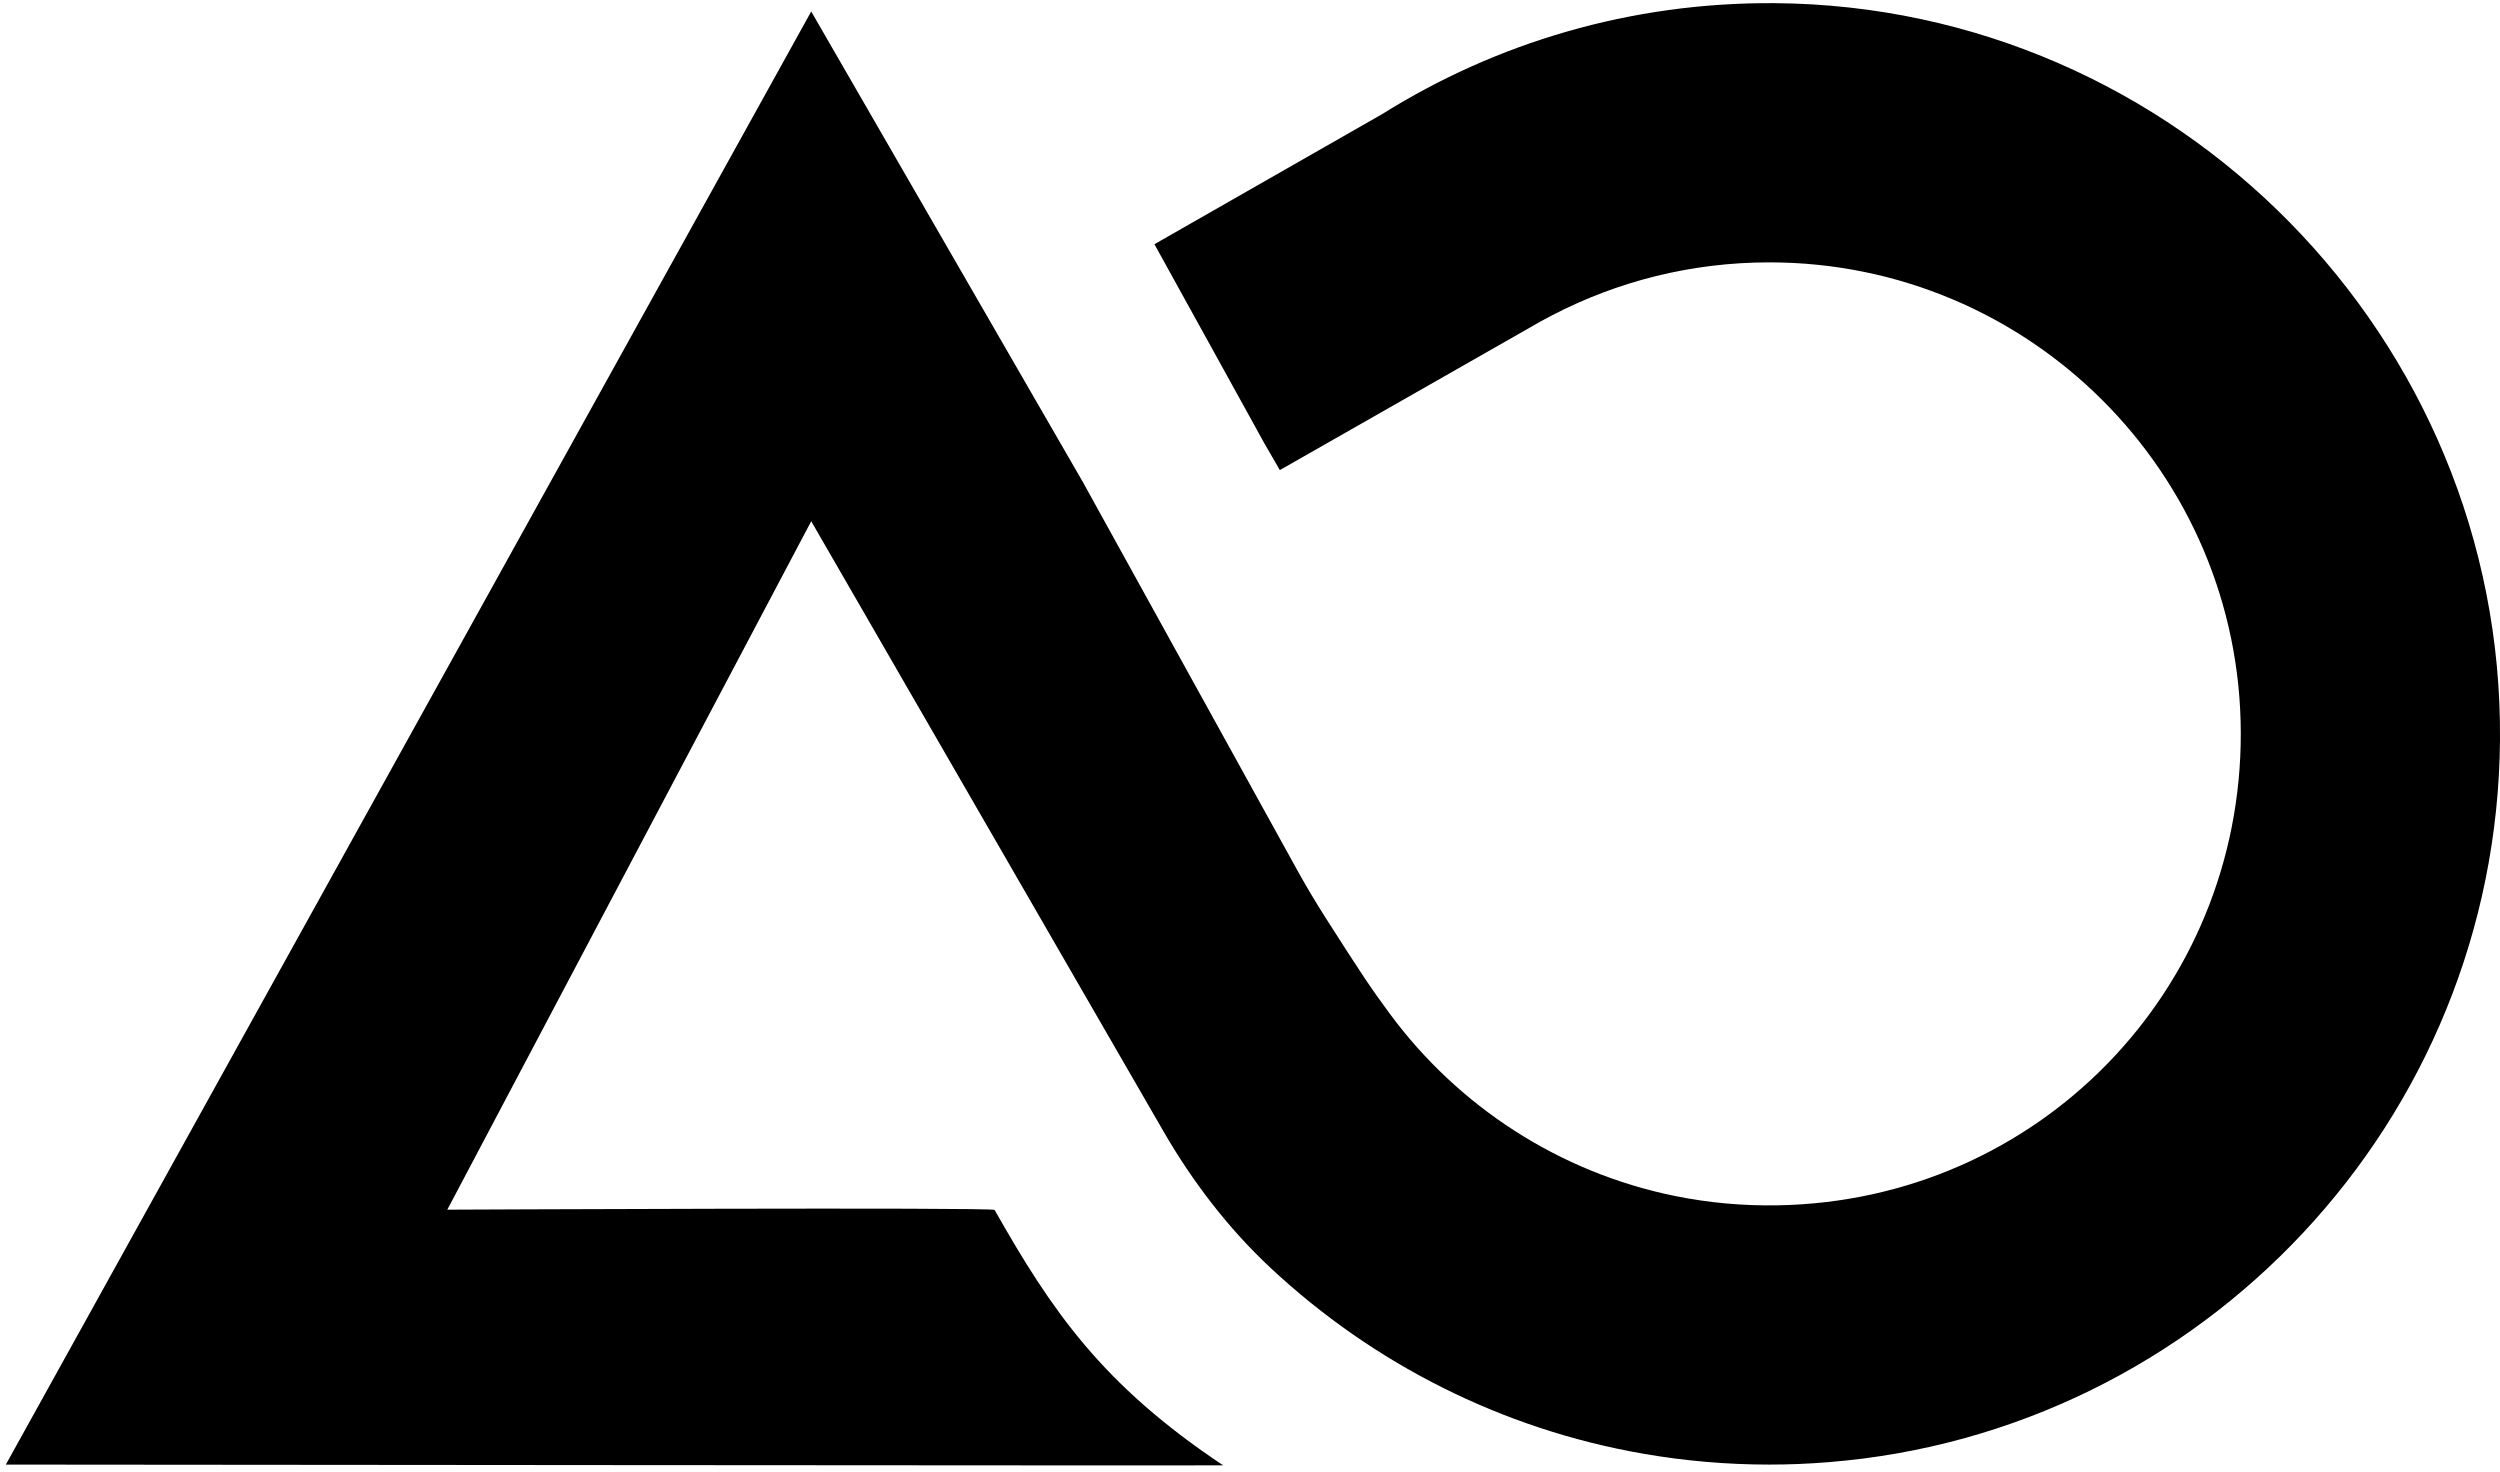
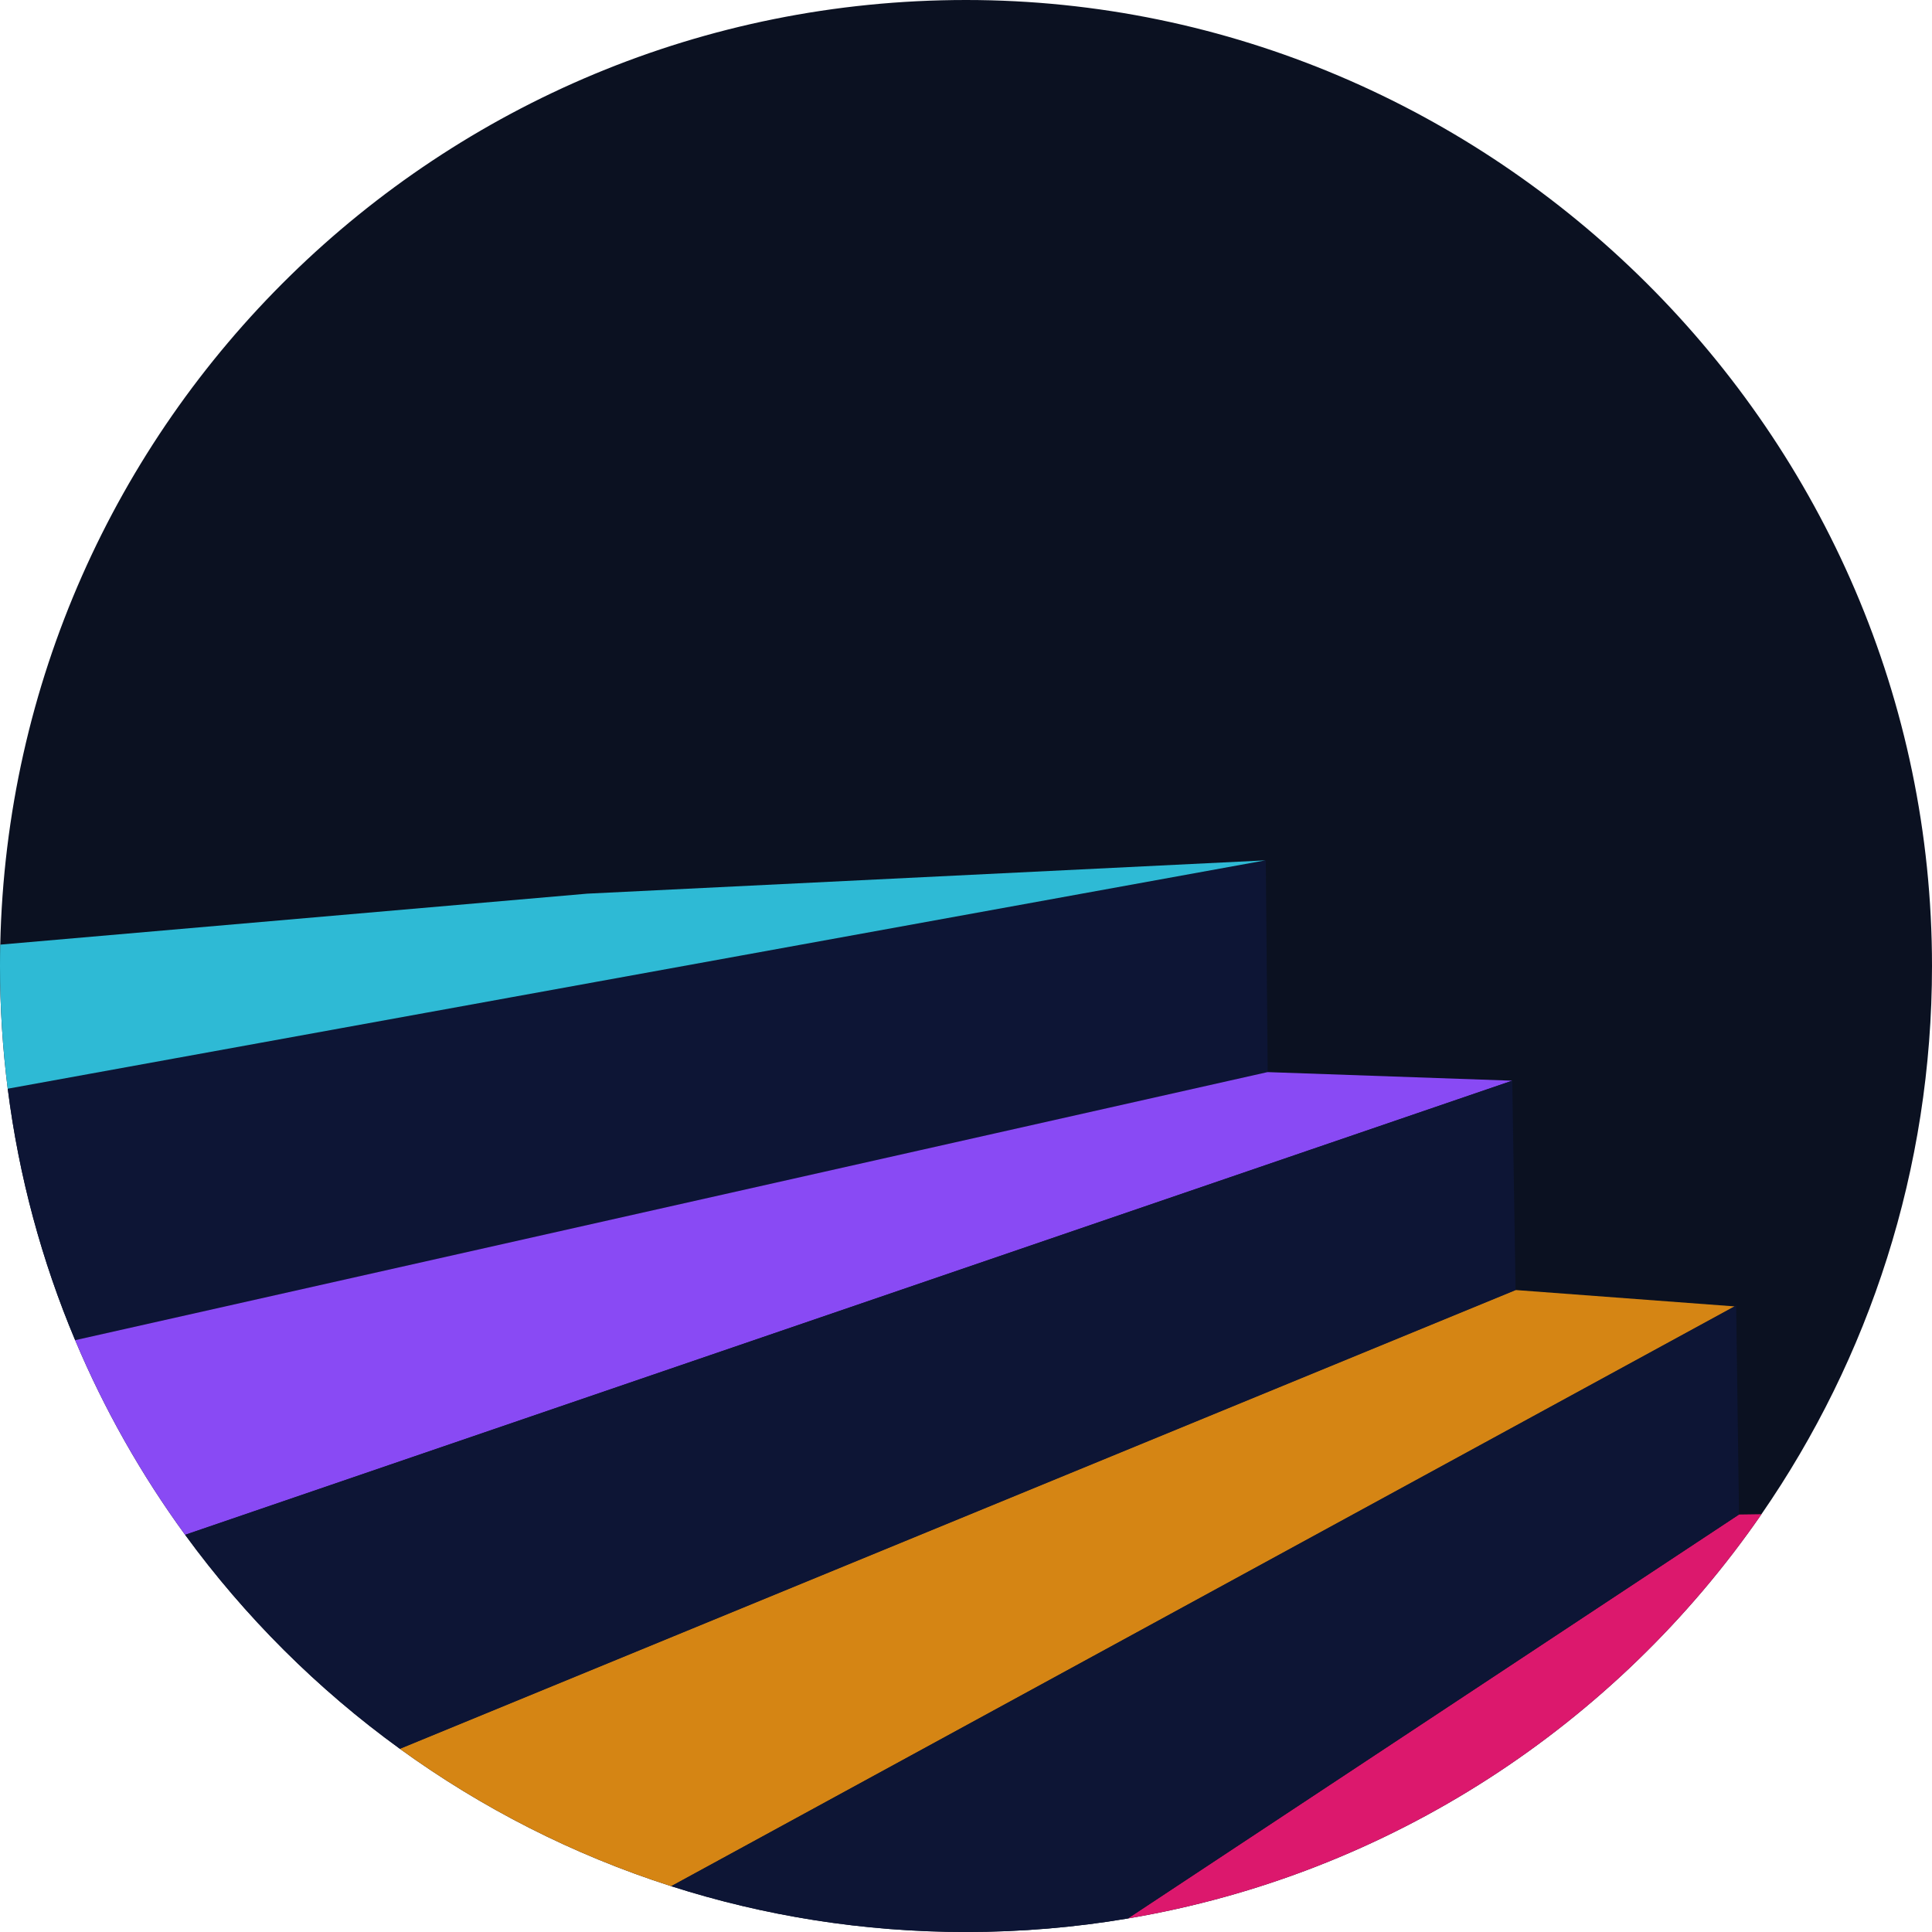
- <svg xmlns="http://www.w3.org/2000/svg" width="372" height="219" viewBox="0 0 372 219" fill="none">
-   <path d="M264.069 0.47C242.619 0.32 222.599 6.38 205.699 16.96L171.779 36.34L177.109 45.99L188.129 65.95L190.439 69.95L227.479 48.84C228.649 48.15 229.829 47.49 231.029 46.88C240.689 41.87 251.649 39.04 263.269 39.04C301.979 39.04 333.369 70.39 333.429 109.09C333.489 147.58 303.109 178.63 264.619 179.35C259.339 179.45 254.179 178.97 249.219 177.96C231.929 174.44 216.949 164.57 206.829 150.88C204.049 147.13 202.409 144.66 197.219 136.52C195.759 134.23 194.369 131.89 193.049 129.51L161.159 71.78L120.709 1.71L0.869 217.93C0.869 217.93 182.089 218.1 181.999 218.04C163.999 206.04 156.519 195.08 147.999 180.04C147.759 179.62 66.559 180 66.559 180L120.709 77.56L162.329 149.65L173.099 168.3C177.439 175.82 182.749 182.77 189.099 188.7C204.219 202.81 223.359 212.66 244.619 216.33C250.679 217.38 256.909 217.93 263.269 217.93C266.239 217.93 269.179 217.81 272.089 217.57C327.679 213.12 371.489 166.82 371.999 110.19C372.529 50.36 323.909 0.9 264.069 0.47Z" fill="black" />
+ <svg xmlns="http://www.w3.org/2000/svg" id="Layer_2" data-name="Layer 2" viewBox="0 0 778.22 778.22">
+   <defs>
+     <style>
+       .cls-1 {
+         fill: #dc186d;
+       }
+ 
+       .cls-2 {
+         fill: #d58514;
+       }
+ 
+       .cls-3 {
+         fill: #894af4;
+       }
+ 
+       .cls-4 {
+         fill: #2ebad5;
+       }
+ 
+       .cls-5 {
+         fill: #0b1121;
+       }
+ 
+       .cls-6 {
+         fill: #0d1535;
+       }
+     </style>
+   </defs>
+   <g id="Layer_1-2" data-name="Layer 1">
+     <g>
+       <path class="cls-5" d="m778.22,389.11c0,82.01-25.37,158.09-68.69,220.82-58.45,84.67-149.61,145.03-255.21,162.84-.01.01-.03.01-.04.01-21.19,3.58-42.96,5.44-65.17,5.44-41.41,0-81.31-6.47-118.74-18.45-39.56-12.66-76.36-31.48-109.28-55.33-.03-.02-.06-.04-.08-.06-33.12-24-62.31-53.09-86.42-86.13-.01-.01-.02-.02-.03-.03-17.63-24.17-32.54-50.44-44.28-78.38,0,0-.01,0-.01-.01-13.39-31.83-22.66-65.81-27.15-101.28h-.01c-2.05-16.2-3.11-32.7-3.11-49.44,0-2.88.03-5.75.1-8.61C4.67,169.57,177.09,0,389.11,0s389.11,174.21,389.11,389.11Z" />
+       <path class="cls-6" d="m30.28,539.84l480.35-107.94v-.05l-.76-85.29L3.12,438.55c4.49,35.47,13.76,69.45,27.15,101.28h.01Z" />
+       <path class="cls-4" d="m509.68,346.56L3.11,438.54c-2.05-16.19-3.11-32.69-3.11-49.43,0-2.88.03-5.75.1-8.61l236.43-20.53,273.15-13.41Z" />
+       <path class="cls-3" d="m30.27,539.83l480.31-107.98h.05l98.5,3.46-62.26,21.31-19.27,6.59-453.01,155.04-.03-.03c-17.63-24.17-32.54-50.44-44.28-78.38h-.01Z" />
+       <path class="cls-2" d="m698.76,526.23l-408.04,222.45-20.35,11.09c-39.56-12.66-76.36-31.48-109.28-55.33-.03-.02-.06-.04-.08-.06l449.32-184.75h.15s88.2,6.59,88.2,6.59h.08Z" />
+       <path class="cls-1" d="m709.53,609.93c-58.45,84.67-149.61,145.03-255.21,162.84-.01.01-.03.01-.04.01l111.14-73.46,135.06-89.26,9.05-.13Z" />
+       <path class="cls-6" d="m610.48,519.64v.04l-449.39,184.76s-.06-.04-.08-.06c-33.12-24-62.31-53.09-86.42-86.13-.01-.01-.02-.02-.03-.03l453.04-155.01,19.27-6.59,62.28-21.31,1.33,84.33Z" />
+       <path class="cls-6" d="m700.48,610.04l-135.06,89.28-111.1,73.45s-.03.01-.04.01c-21.19,3.58-42.96,5.44-65.17,5.44-41.41,0-81.31-6.47-118.74-18.45l20.35-11.09,407.96-222.46h.01l.65-.35,1.14,84.17Z" />
+     </g>
+   </g>
</svg>
